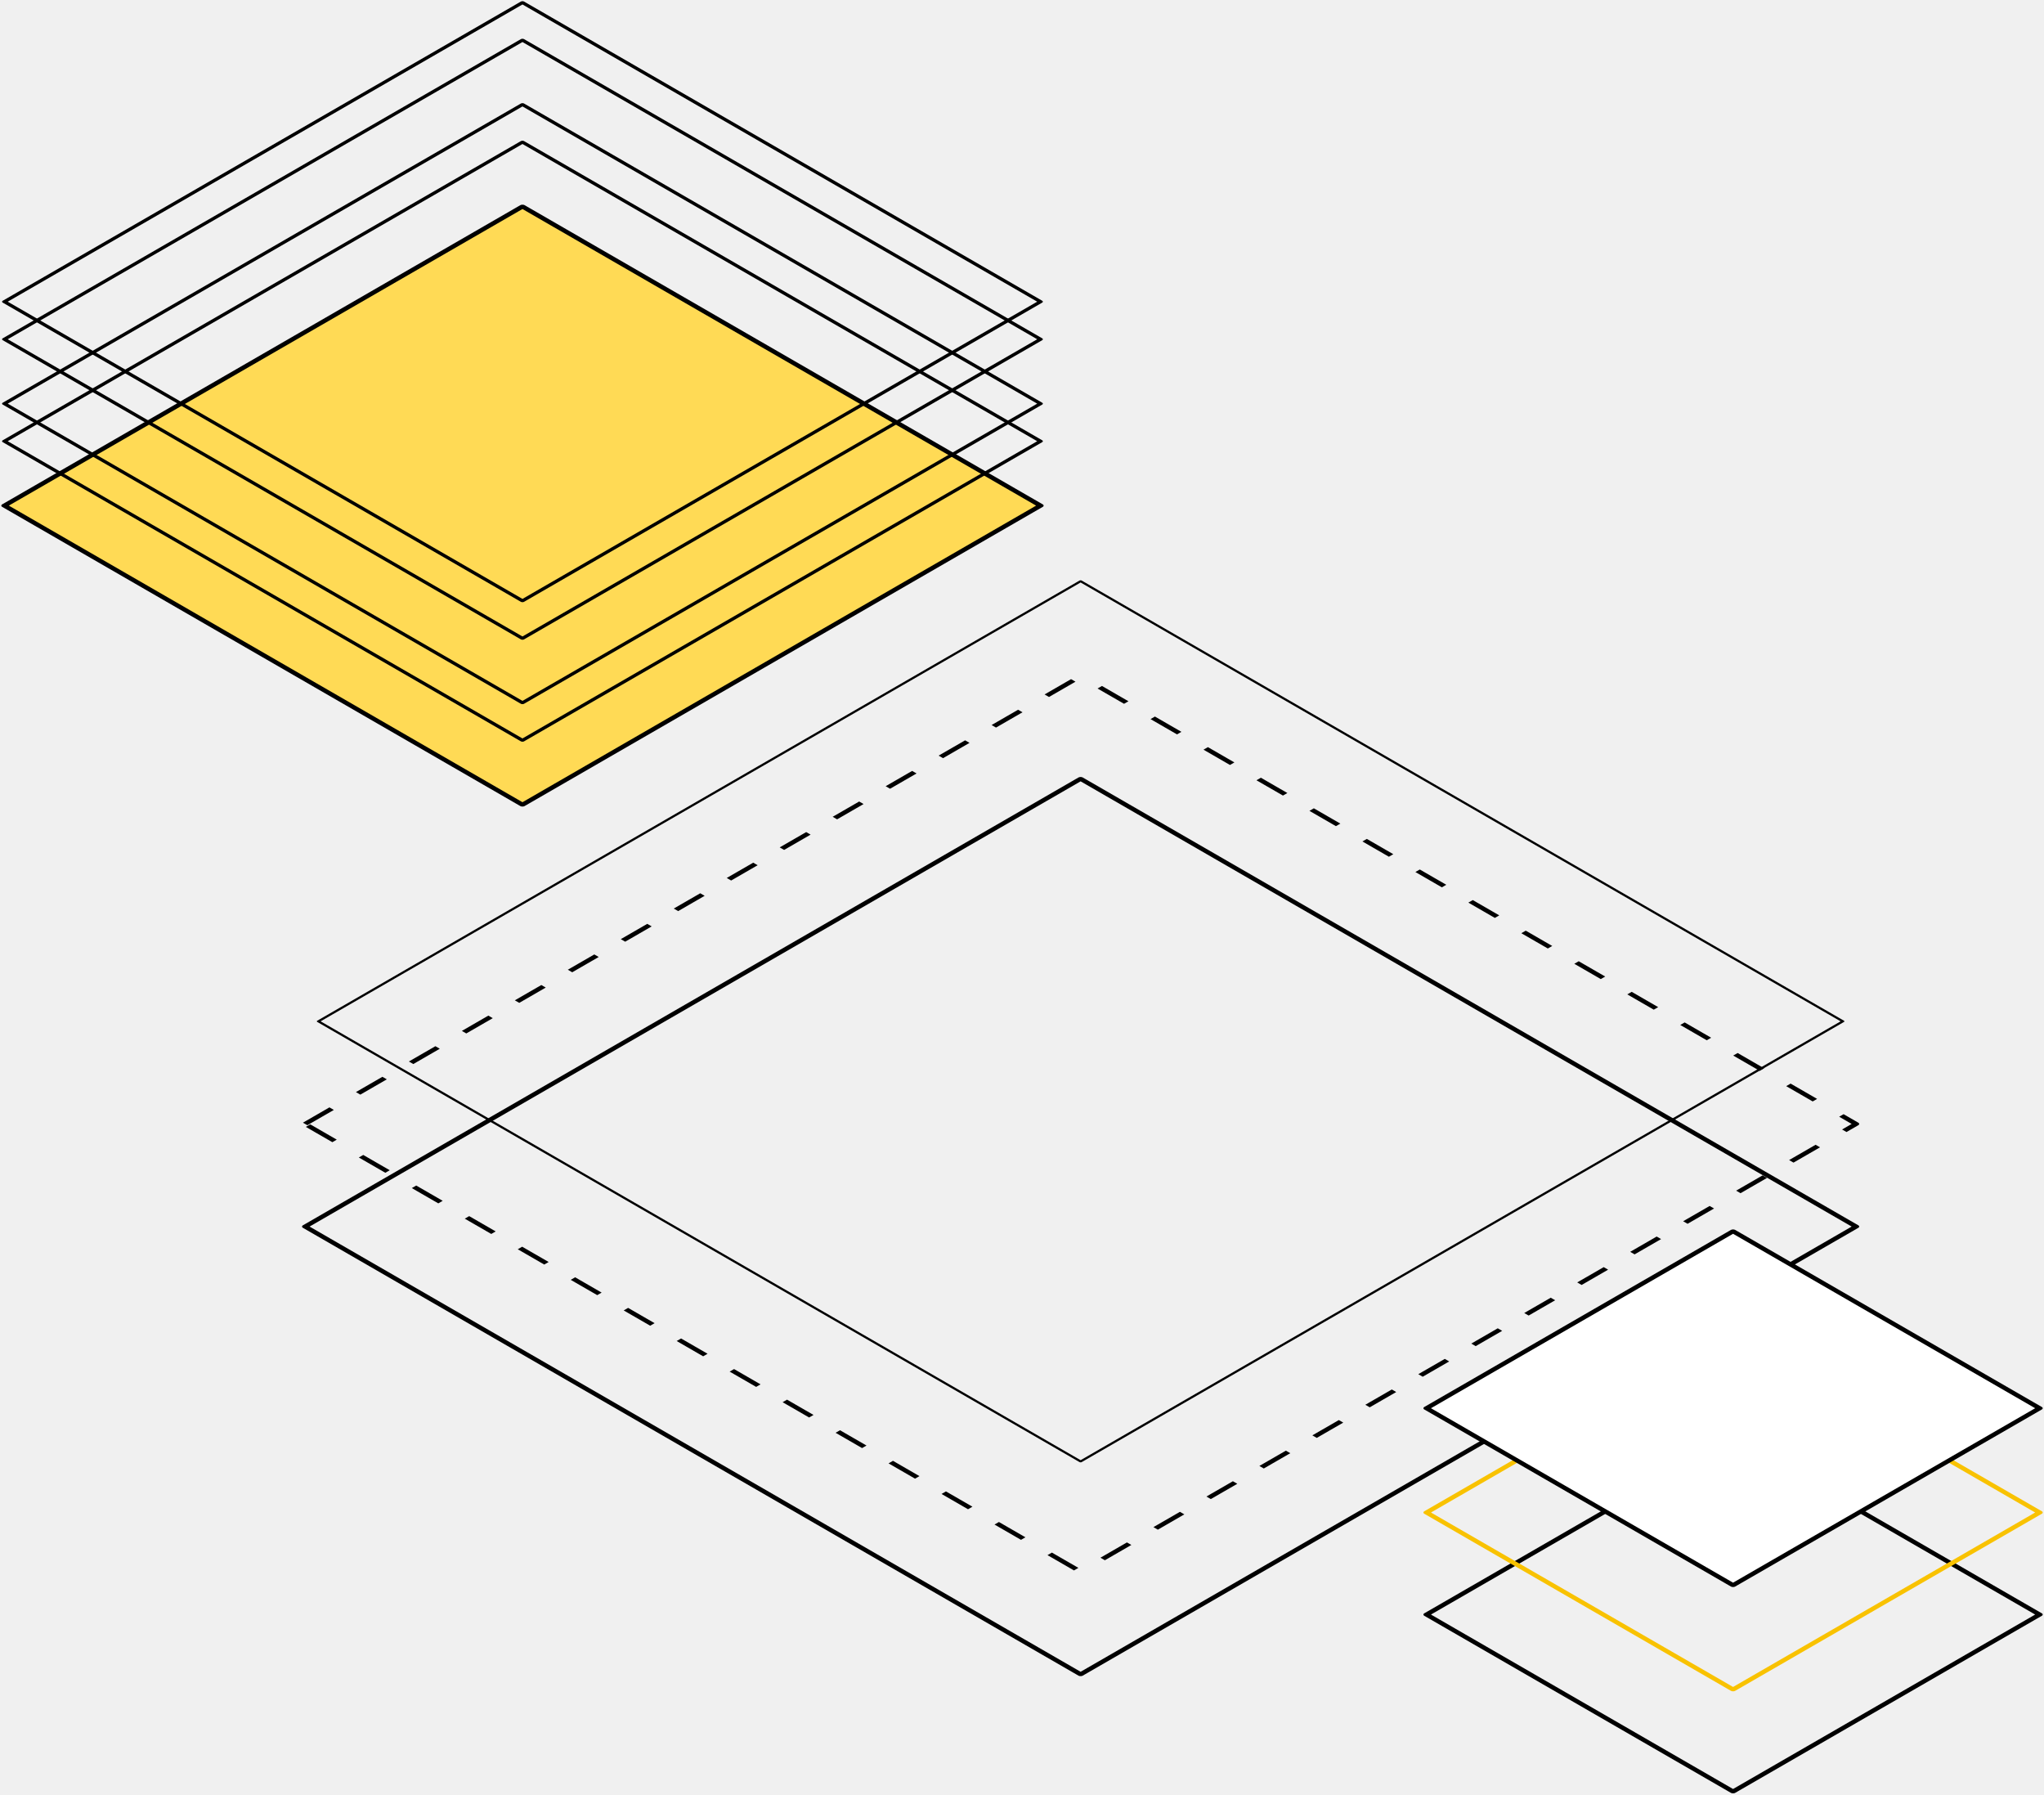
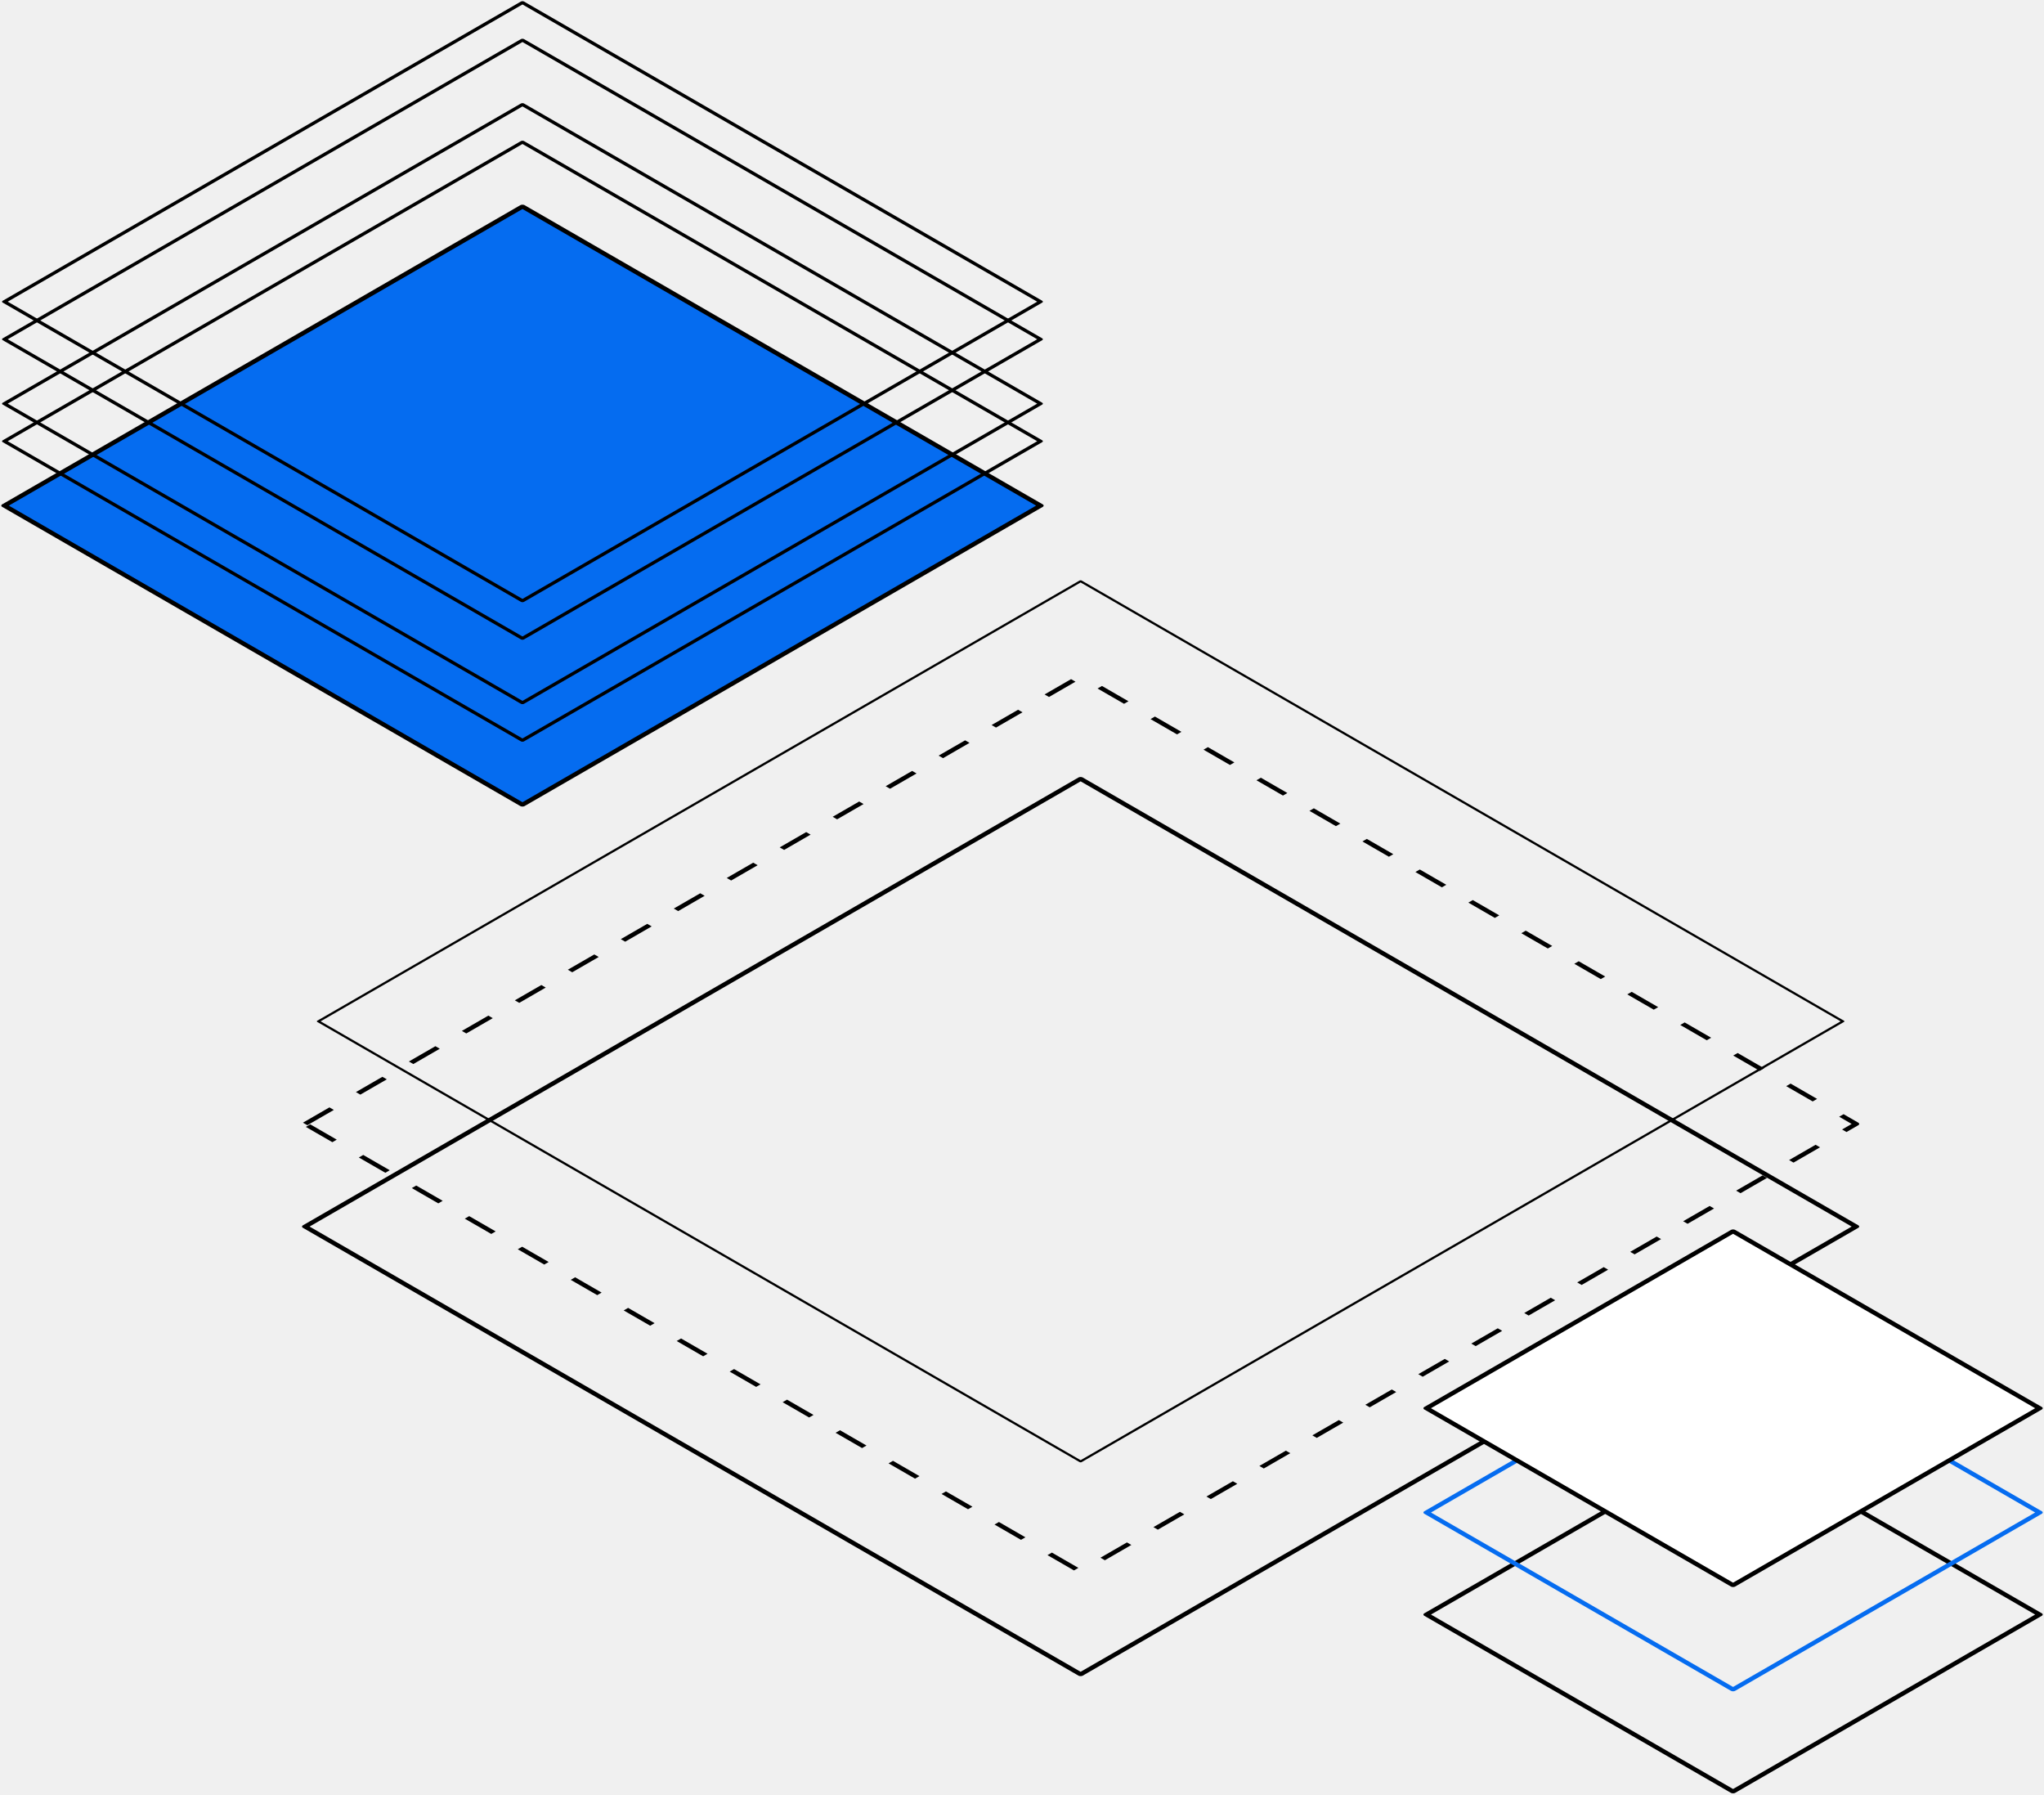
<svg xmlns="http://www.w3.org/2000/svg" width="401" height="352" viewBox="0 0 401 352" fill="none">
  <rect x="0.866" width="175.665" height="175.665" transform="matrix(0.866044 -0.499967 0.866044 0.499967 59.116 220.888)" stroke="black" stroke-linejoin="round" stroke-dasharray="6 6" />
  <rect x="3.464" width="172.665" height="172.665" transform="matrix(0.866044 -0.499967 0.866044 0.499967 59.464 202.059)" stroke="black" stroke-width="0.5" stroke-linejoin="round" />
  <rect x="0.866" width="175.665" height="175.665" transform="matrix(0.866044 -0.499967 0.866044 0.499967 59.116 241.016)" stroke="black" stroke-linejoin="round" />
-   <rect x="0.866" width="117.354" height="117.354" transform="matrix(0.866044 -0.499967 0.866044 0.499967 0.116012 99.6063)" fill="#FFDA55" stroke="black" stroke-linejoin="round" />
+   <rect x="0.866" width="117.354" height="117.354" transform="matrix(0.866044 -0.499967 0.866044 0.499967 0.116012 99.6063)" fill="#056CF0" stroke="black" stroke-linejoin="round" />
  <rect x="0.866" width="117.354" height="117.354" transform="matrix(0.866044 -0.499967 0.866044 0.499967 0.116012 79.6063)" stroke="black" stroke-width="0.75" stroke-linejoin="round" />
  <rect x="0.866" width="117.354" height="117.354" transform="matrix(0.866044 -0.499967 0.866044 0.499967 0.116012 86.9755)" stroke="black" stroke-width="0.75" stroke-linejoin="round" />
  <rect x="0.866" width="117.354" height="117.354" transform="matrix(0.866044 -0.499967 0.866044 0.499967 0.116012 59.6063)" stroke="black" stroke-width="0.75" stroke-linejoin="round" />
  <rect x="0.866" width="117.354" height="117.354" transform="matrix(0.866044 -0.499967 0.866044 0.499967 0.116012 66.9755)" stroke="black" stroke-width="0.75" stroke-linejoin="round" />
  <rect x="0.866" width="69.435" height="69.435" transform="matrix(0.866044 -0.499967 0.866044 0.499967 279.116 317.117)" stroke="black" stroke-linejoin="round" />
-   <rect x="0.866" width="69.435" height="69.435" transform="matrix(0.866044 -0.499967 0.866044 0.499967 279.116 297.102)" stroke="#F9C200" stroke-linejoin="round" />
+   <rect x="0.866" width="69.435" height="69.435" transform="matrix(0.866044 -0.499967 0.866044 0.499967 279.116 297.102)" stroke="#056CF0" stroke-linejoin="round" />
  <rect x="0.866" width="69.435" height="69.435" transform="matrix(0.866044 -0.499967 0.866044 0.499967 279.116 276.648)" fill="white" stroke="black" stroke-linejoin="round" />
</svg>
